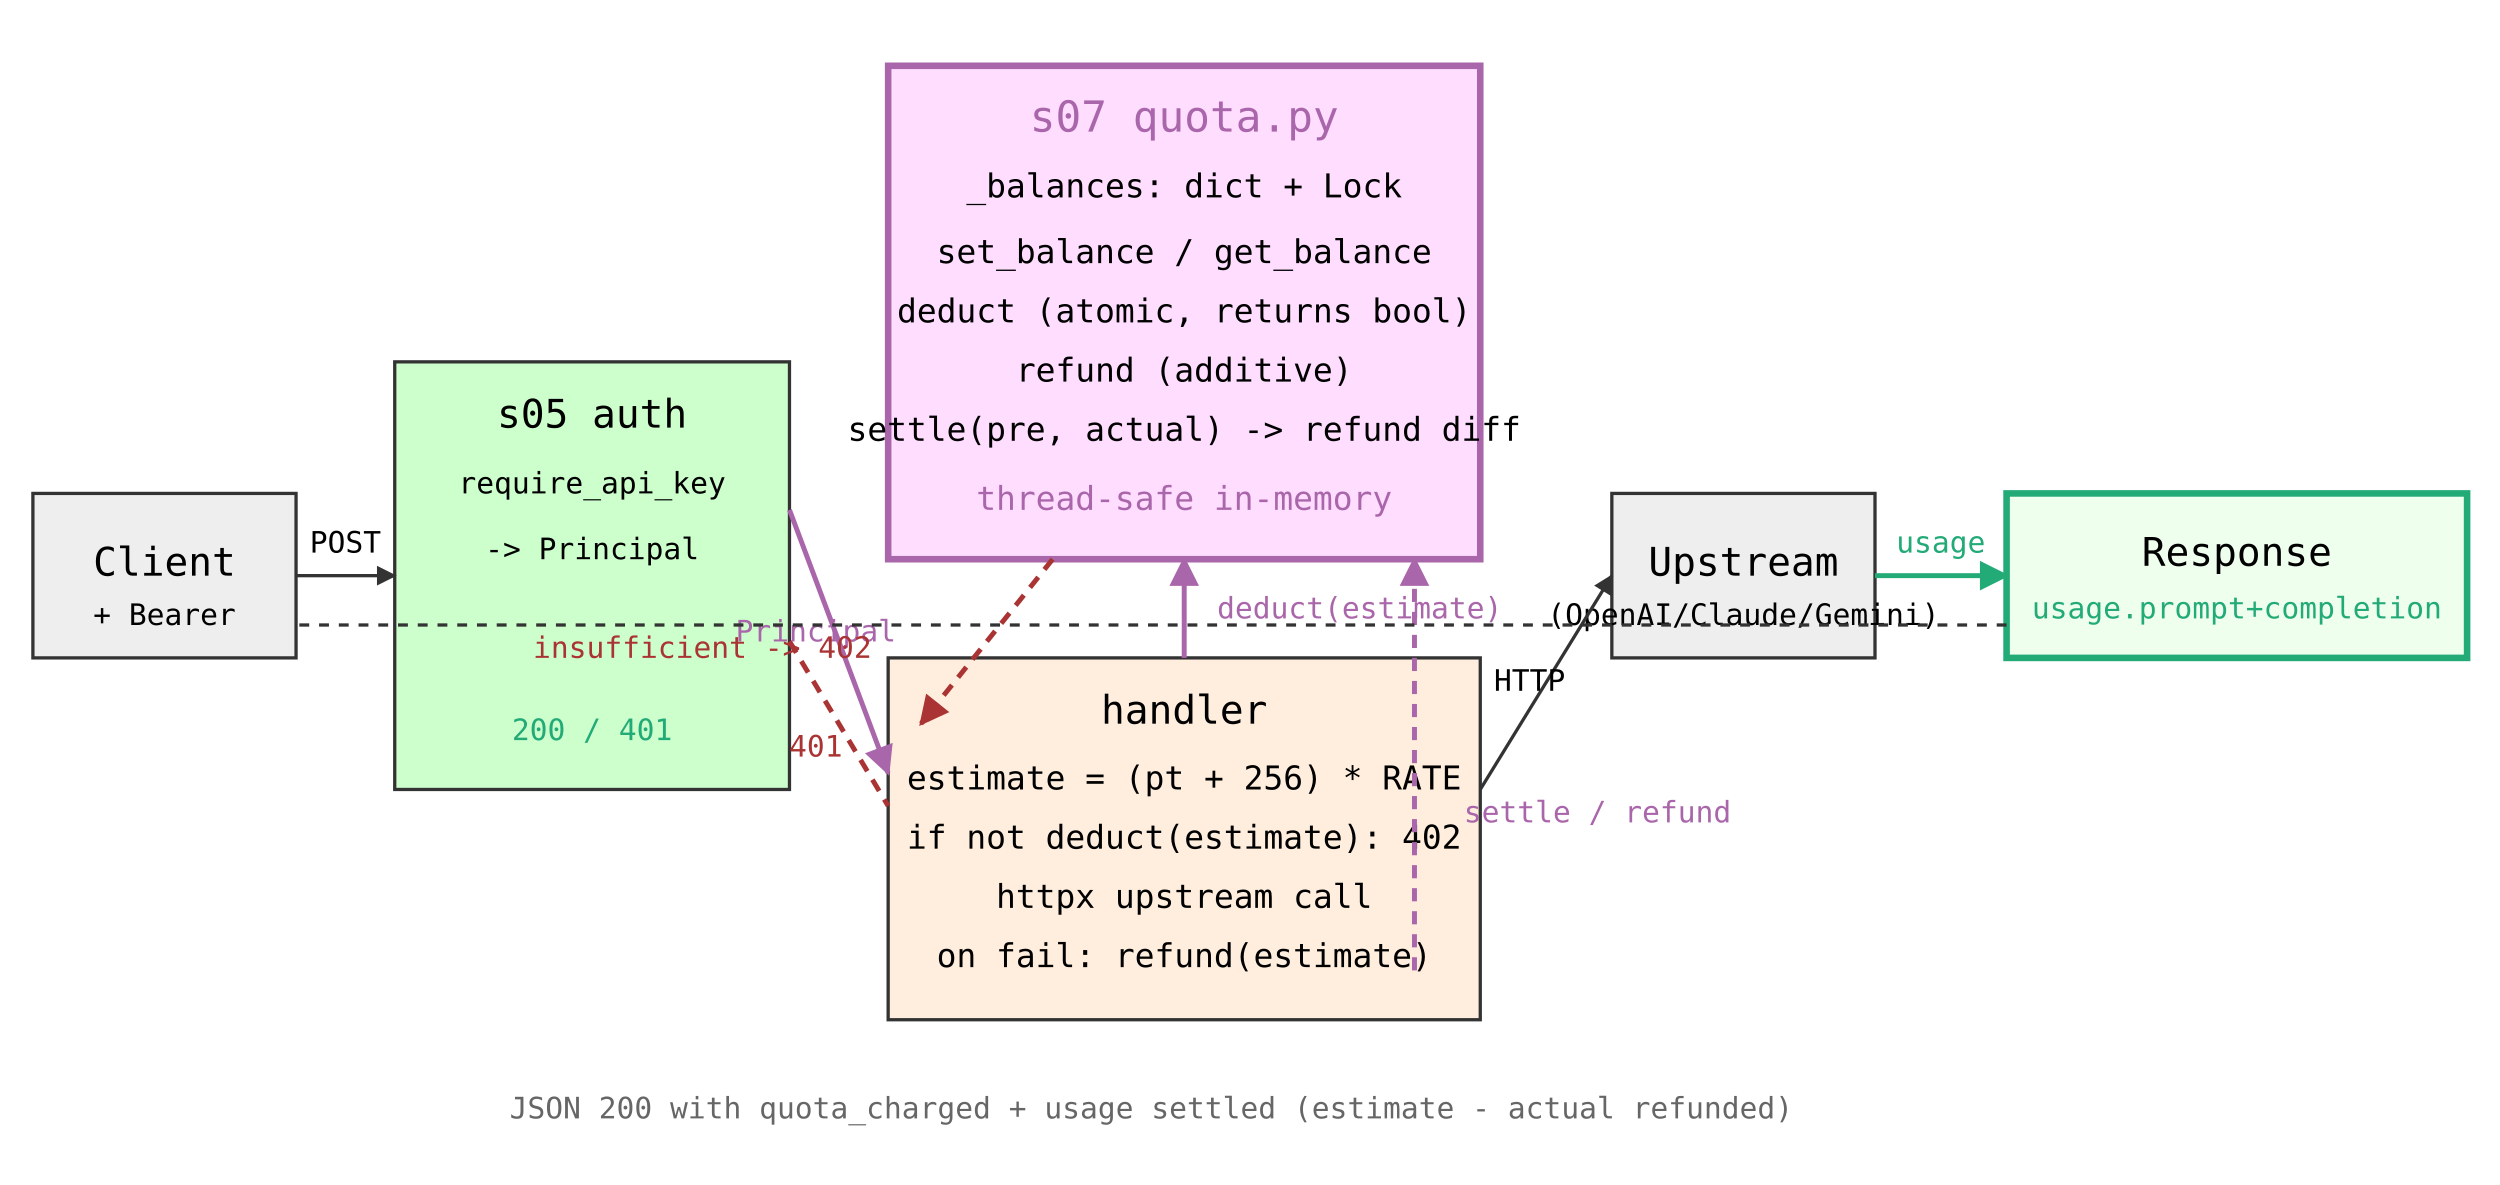
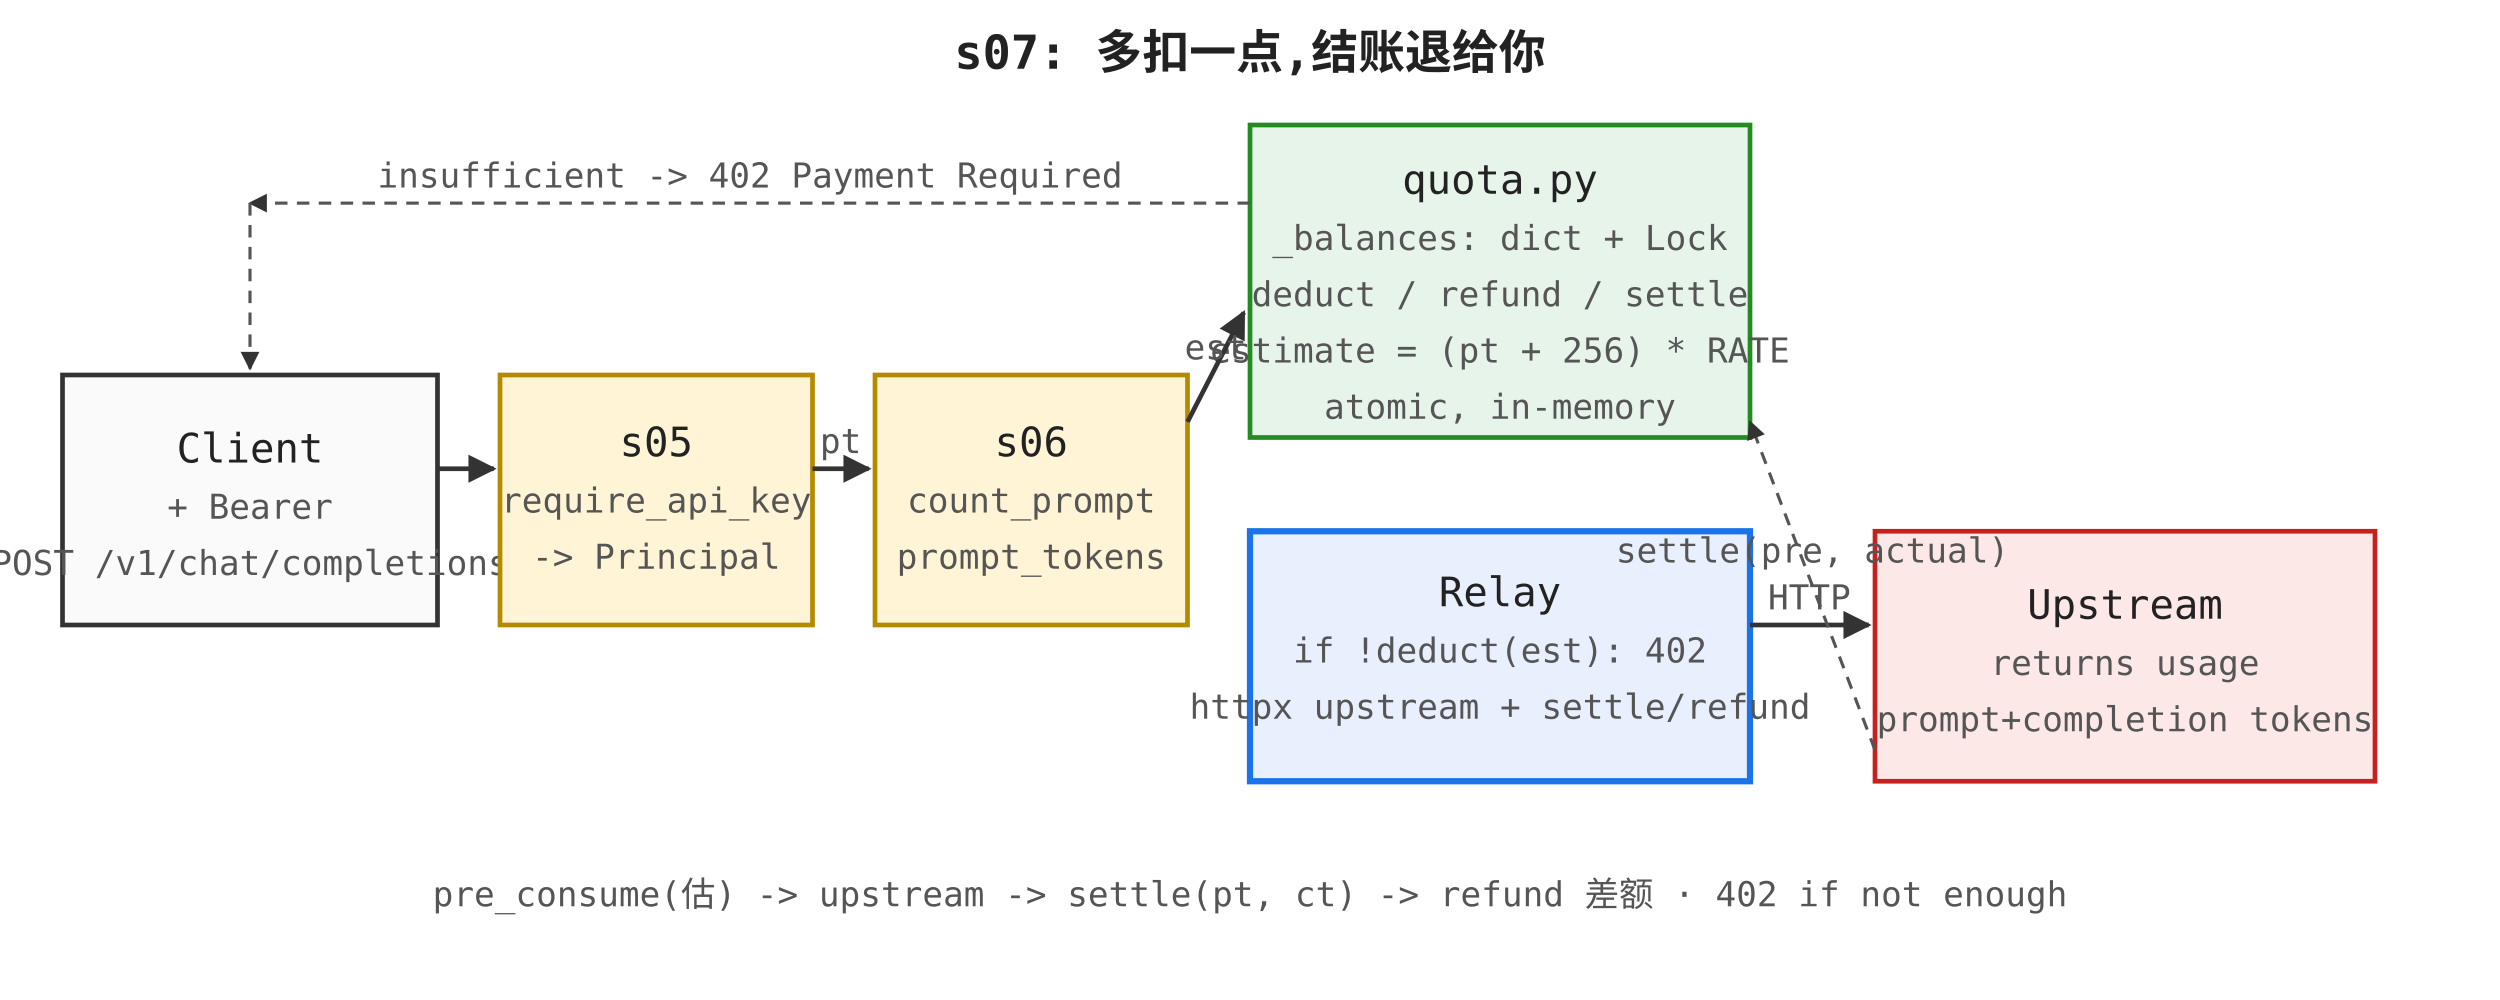
- <svg xmlns="http://www.w3.org/2000/svg" viewBox="0 0 760 360" font-family="monospace">
+ <svg xmlns="http://www.w3.org/2000/svg" viewBox="0 0 800 320" font-family="monospace">
+   <style>
+     .client     { fill: #fafafa; stroke: #333;    stroke-width: 1.5; }
+     .gateway    { fill: #e8f0fe; stroke: #1a73e8; stroke-width: 2;   }
+     .middleware { fill: #fff5d6; stroke: #b58900; stroke-width: 1.5; }
+     .storage    { fill: #e6f4ea; stroke: #228b22; stroke-width: 1.5; }
+     .upstream   { fill: #fce8e6; stroke: #c5221f; stroke-width: 1.5; }
+     .title      { font-size: 15px; font-weight: bold; fill: #222; }
+     .label      { font-size: 13px; fill: #222; }
+     .small      { font-size: 11px; fill: #555; }
+     .arrow      { stroke: #333; stroke-width: 1.5; fill: none; marker-end: url(#arrow); }
+     .arrowR     { stroke: #555; stroke-width: 1;   fill: none; marker-end: url(#arrow); stroke-dasharray: 4 3; }
+   </style>
  <defs>
-     <marker id="a" viewBox="0 0 10 10" refX="9" refY="5" markerWidth="6" markerHeight="6" orient="auto">
+     <marker id="arrow" viewBox="0 0 10 10" refX="9" refY="5" markerWidth="6" markerHeight="6" orient="auto">
      <path d="M0,0 L10,5 L0,10 z" fill="#333" />
    </marker>
-     <marker id="g" viewBox="0 0 10 10" refX="9" refY="5" markerWidth="6" markerHeight="6" orient="auto">
-       <path d="M0,0 L10,5 L0,10 z" fill="#2a7" />
-     </marker>
-     <marker id="p" viewBox="0 0 10 10" refX="9" refY="5" markerWidth="6" markerHeight="6" orient="auto">
-       <path d="M0,0 L10,5 L0,10 z" fill="#a6a" />
-     </marker>
-     <marker id="r" viewBox="0 0 10 10" refX="9" refY="5" markerWidth="6" markerHeight="6" orient="auto">
-       <path d="M0,0 L10,5 L0,10 z" fill="#a33" />
-     </marker>
  </defs>
-   <rect x="10" y="150" width="80" height="50" fill="#eee" stroke="#333" />
-   <text x="50" y="175" text-anchor="middle">Client</text>
-   <text x="50" y="190" text-anchor="middle" font-size="9">+ Bearer</text>
-   <rect x="120" y="110" width="120" height="130" fill="#cfc" stroke="#333" />
-   <text x="180" y="130" text-anchor="middle" font-size="12">s05 auth</text>
-   <text x="180" y="150" text-anchor="middle" font-size="9">require_api_key</text>
-   <text x="180" y="170" text-anchor="middle" font-size="9">-&gt; Principal</text>
-   <text x="180" y="225" text-anchor="middle" font-size="9" fill="#2a7">200 / 401</text>
-   <rect x="270" y="20" width="180" height="150" fill="#fdf" stroke="#a6a" stroke-width="2" />
-   <text x="360" y="40" text-anchor="middle" font-size="13" fill="#a6a">s07 quota.py</text>
-   <text x="360" y="60" text-anchor="middle" font-size="10">_balances: dict + Lock</text>
-   <text x="360" y="80" text-anchor="middle" font-size="10">set_balance / get_balance</text>
-   <text x="360" y="98" text-anchor="middle" font-size="10">deduct (atomic, returns bool)</text>
-   <text x="360" y="116" text-anchor="middle" font-size="10">refund (additive)</text>
-   <text x="360" y="134" text-anchor="middle" font-size="10">settle(pre, actual) -&gt; refund diff</text>
-   <text x="360" y="155" text-anchor="middle" font-size="10" fill="#a6a">thread-safe in-memory</text>
-   <rect x="270" y="200" width="180" height="110" fill="#fed" stroke="#333" />
-   <text x="360" y="220" text-anchor="middle" font-size="12">handler</text>
-   <text x="360" y="240" text-anchor="middle" font-size="10">estimate = (pt + 256) * RATE</text>
-   <text x="360" y="258" text-anchor="middle" font-size="10">if not deduct(estimate): 402</text>
-   <text x="360" y="276" text-anchor="middle" font-size="10">httpx upstream call</text>
-   <text x="360" y="294" text-anchor="middle" font-size="10">on fail: refund(estimate)</text>
-   <rect x="490" y="150" width="80" height="50" fill="#eee" stroke="#333" />
-   <text x="530" y="175" text-anchor="middle">Upstream</text>
-   <text x="530" y="190" text-anchor="middle" font-size="9">(OpenAI/Claude/Gemini)</text>
-   <rect x="610" y="150" width="140" height="50" fill="#efe" stroke="#2a7" stroke-width="2" />
-   <text x="680" y="172" text-anchor="middle">Response</text>
-   <text x="680" y="188" text-anchor="middle" font-size="9" fill="#2a7">usage.prompt+completion</text>
-   <line x1="90" y1="175" x2="120" y2="175" stroke="#333" marker-end="url(#a)" />
-   <text x="105" y="168" text-anchor="middle" font-size="9">POST</text>
-   <line x1="240" y1="155" x2="270" y2="235" stroke="#a6a" marker-end="url(#p)" stroke-width="1.5" />
-   <text x="248" y="195" text-anchor="middle" font-size="9" fill="#a6a">Principal</text>
-   <line x1="240" y1="195" x2="270" y2="245" stroke="#a33" stroke-width="1.5" stroke-dasharray="4 3" />
-   <text x="248" y="230" text-anchor="middle" font-size="9" fill="#a33">401</text>
-   <line x1="360" y1="200" x2="360" y2="170" stroke="#a6a" marker-end="url(#p)" stroke-width="1.5" />
-   <text x="370" y="188" font-size="9" fill="#a6a">deduct(estimate)</text>
-   <line x1="320" y1="170" x2="280" y2="220" stroke="#a33" stroke-width="1.5" stroke-dasharray="4 3" marker-end="url(#r)" />
-   <text x="265" y="200" font-size="9" fill="#a33" text-anchor="end">insufficient -&gt; 402</text>
-   <line x1="450" y1="240" x2="490" y2="175" stroke="#333" marker-end="url(#a)" />
-   <text x="465" y="210" text-anchor="middle" font-size="9">HTTP</text>
-   <line x1="570" y1="175" x2="610" y2="175" stroke="#2a7" marker-end="url(#g)" stroke-width="1.5" />
-   <text x="590" y="168" text-anchor="middle" font-size="9" fill="#2a7">usage</text>
-   <line x1="430" y1="295" x2="430" y2="170" stroke="#a6a" stroke-dasharray="4 3" stroke-width="1.5" marker-end="url(#p)" />
-   <text x="445" y="250" font-size="9" fill="#a6a">settle / refund</text>
-   <line x1="610" y1="190" x2="90" y2="190" stroke="#333" stroke-dasharray="3 3" />
-   <text x="350" y="340" text-anchor="middle" font-size="9" fill="#666">JSON 200 with quota_charged + usage settled (estimate - actual refunded)</text>
+   <text x="400" y="22" text-anchor="middle" class="title">s07: 多扣一点,结账退给你</text>
+   <rect class="client" x="20" y="120" width="120" height="80" />
+   <text x="80" y="148" text-anchor="middle" class="label">Client</text>
+   <text x="80" y="166" text-anchor="middle" class="small">+ Bearer</text>
+   <text x="80" y="184" text-anchor="middle" class="small">POST /v1/chat/completions</text>
+   <rect class="middleware" x="160" y="120" width="100" height="80" />
+   <text x="210" y="146" text-anchor="middle" class="label">s05</text>
+   <text x="210" y="164" text-anchor="middle" class="small">require_api_key</text>
+   <text x="210" y="182" text-anchor="middle" class="small">-&gt; Principal</text>
+   <rect class="middleware" x="280" y="120" width="100" height="80" />
+   <text x="330" y="146" text-anchor="middle" class="label">s06</text>
+   <text x="330" y="164" text-anchor="middle" class="small">count_prompt</text>
+   <text x="330" y="182" text-anchor="middle" class="small">prompt_tokens</text>
+   <rect class="storage" x="400" y="40" width="160" height="100" />
+   <text x="480" y="62" text-anchor="middle" class="label">quota.py</text>
+   <text x="480" y="80" text-anchor="middle" class="small">_balances: dict + Lock</text>
+   <text x="480" y="98" text-anchor="middle" class="small">deduct / refund / settle</text>
+   <text x="480" y="116" text-anchor="middle" class="small">estimate = (pt + 256) * RATE</text>
+   <text x="480" y="134" text-anchor="middle" class="small">atomic, in-memory</text>
+   <rect class="gateway" x="400" y="170" width="160" height="80" />
+   <text x="480" y="194" text-anchor="middle" class="label">Relay</text>
+   <text x="480" y="212" text-anchor="middle" class="small">if !deduct(est): 402</text>
+   <text x="480" y="230" text-anchor="middle" class="small">httpx upstream + settle/refund</text>
+   <rect class="upstream" x="600" y="170" width="160" height="80" />
+   <text x="680" y="198" text-anchor="middle" class="label">Upstream</text>
+   <text x="680" y="216" text-anchor="middle" class="small">returns usage</text>
+   <text x="680" y="234" text-anchor="middle" class="small">prompt+completion tokens</text>
+   <line class="arrow" x1="140" y1="150" x2="158" y2="150" />
+   <line class="arrow" x1="260" y1="150" x2="278" y2="150" />
+   <text x="269" y="145" text-anchor="middle" class="small">pt</text>
+   <line class="arrow" x1="380" y1="135" x2="398" y2="100" />
+   <text x="389" y="115" text-anchor="middle" class="small">est</text>
+   <line class="arrowR" x1="400" y1="65" x2="80" y2="65" stroke="#c5221f" />
+   <line class="arrowR" x1="80" y1="65" x2="80" y2="118" stroke="#c5221f" />
+   <text x="240" y="60" text-anchor="middle" class="small" fill="#c5221f">insufficient -&gt; 402 Payment Required</text>
+   <line class="arrow" x1="560" y1="200" x2="598" y2="200" />
+   <text x="579" y="195" text-anchor="middle" class="small">HTTP</text>
+   <line class="arrowR" x1="600" y1="240" x2="560" y2="135" stroke="#228b22" />
+   <text x="580" y="180" text-anchor="middle" class="small" fill="#228b22">settle(pre, actual)</text>
+   <text x="400" y="290" text-anchor="middle" class="small">pre_consume(估) -&gt; upstream -&gt; settle(pt, ct) -&gt; refund 差额 · 402 if not enough</text>
</svg>
